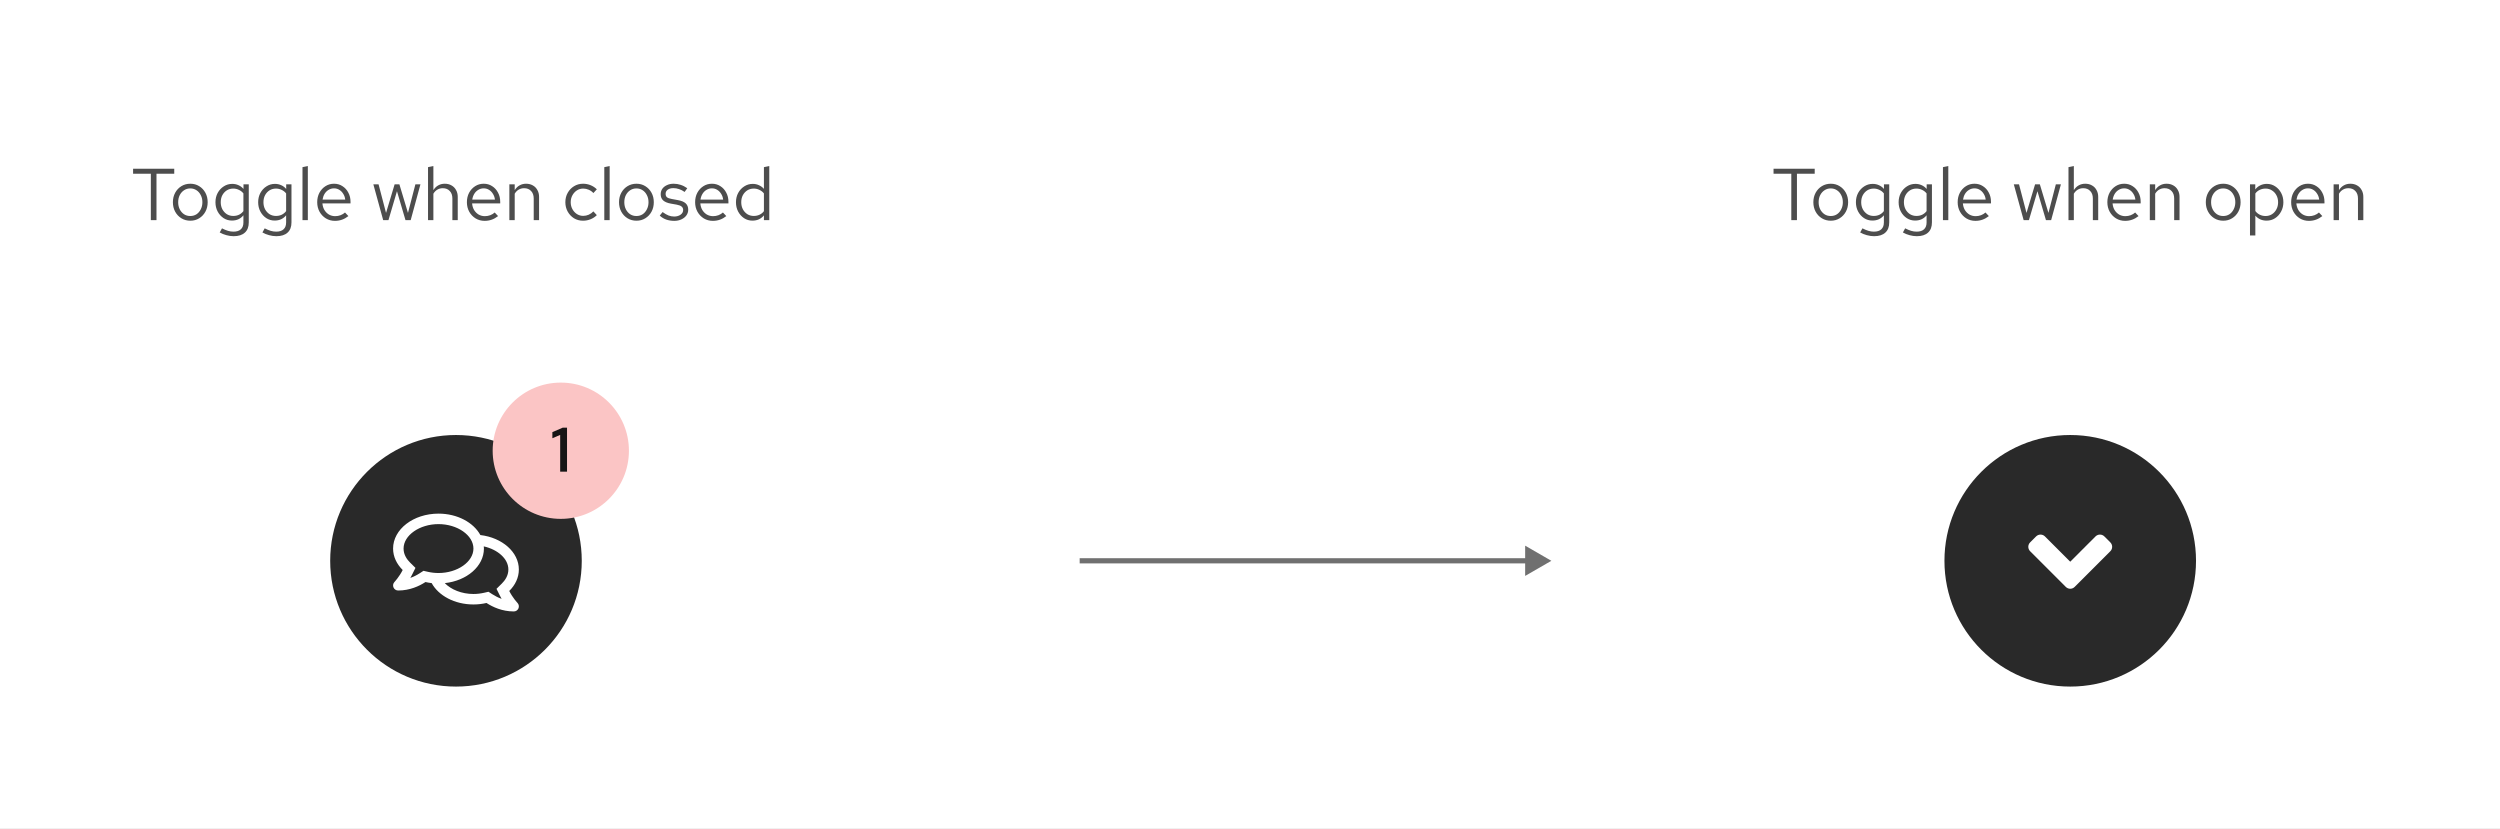
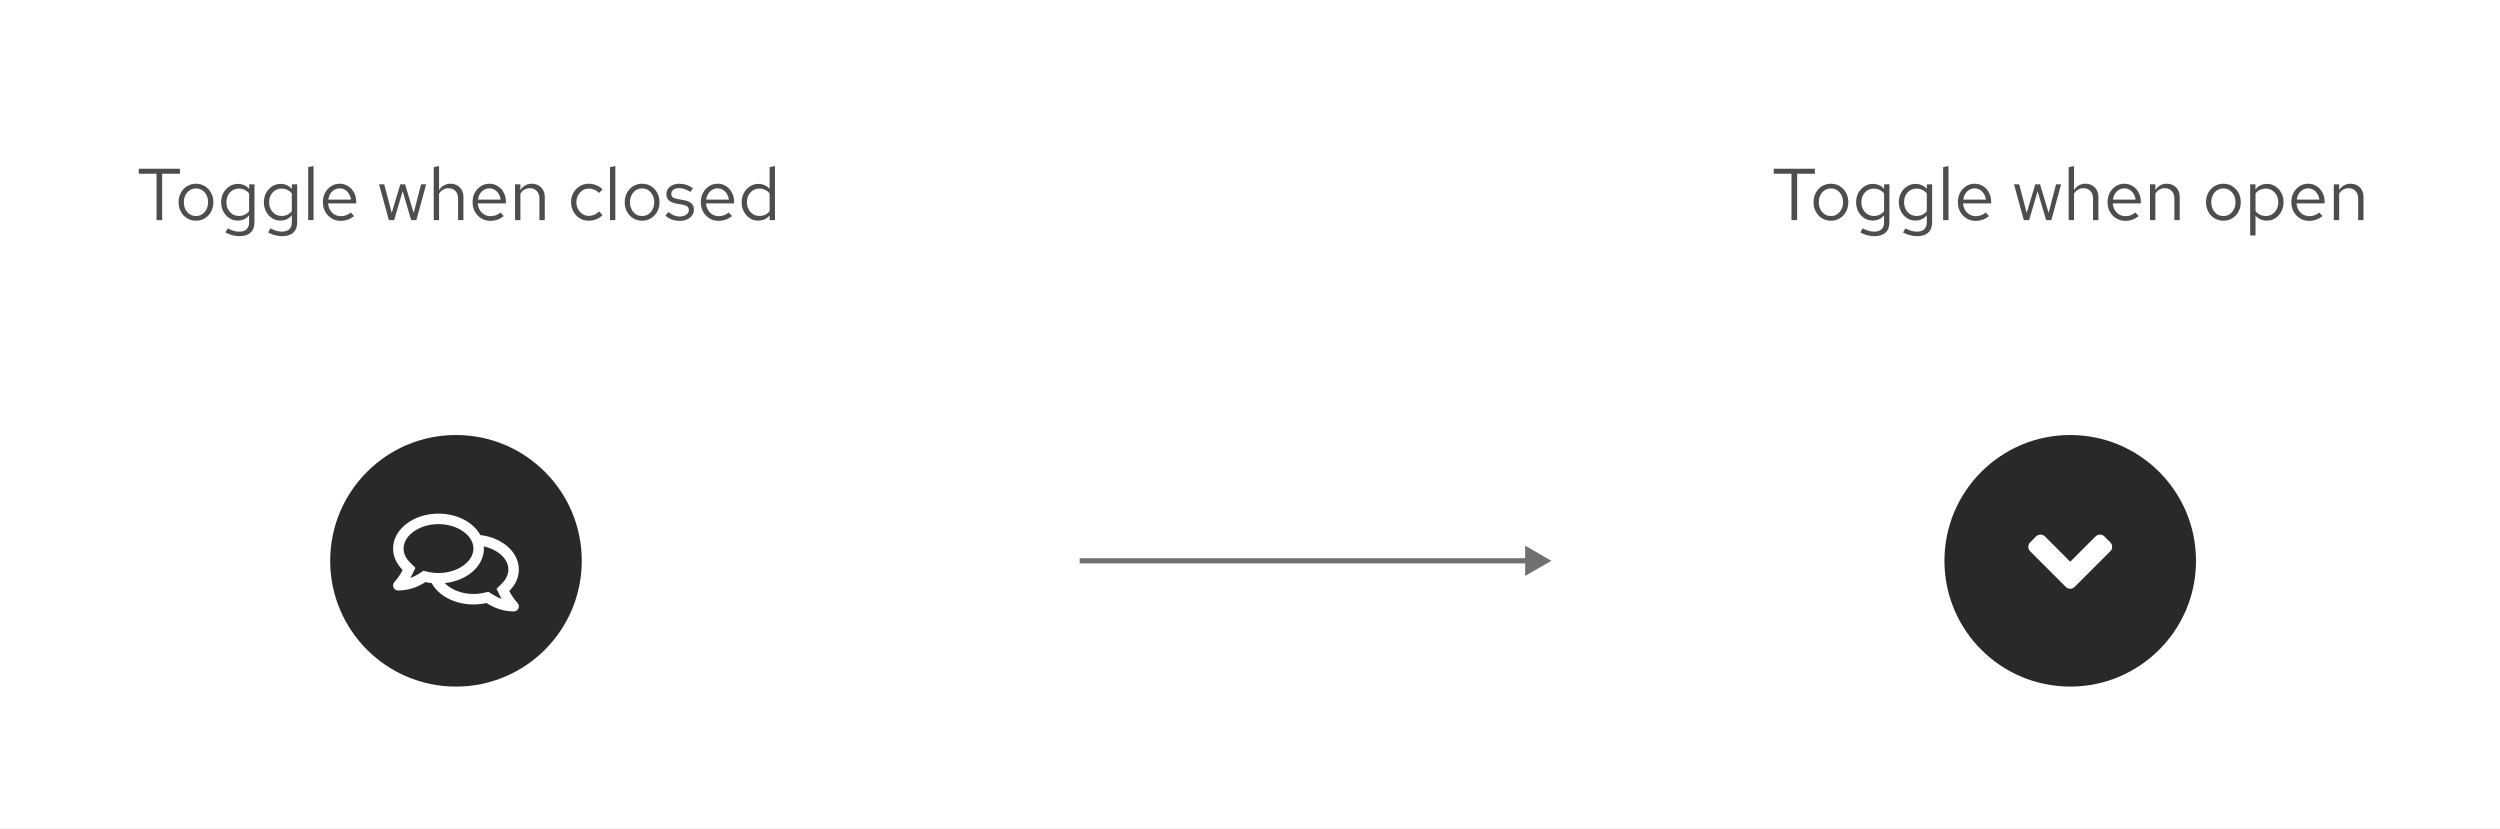
<svg xmlns="http://www.w3.org/2000/svg" width="477" height="158" viewBox="0 0 477 158" fill="none">
  <rect width="477" height="158" fill="white" />
  <path d="M63 107C63 93.745 73.745 83 87 83C100.255 83 111 93.745 111 107C111 120.255 100.255 131 87 131C73.745 131 63 120.255 63 107Z" fill="#292929" />
  <path fill-rule="evenodd" clip-rule="evenodd" d="M98.039 116.664C98.422 116.664 98.768 116.435 98.922 116.081C99.072 115.727 99.002 115.319 98.739 115.04C98.722 115.027 97.802 114.036 97.164 112.757C98.31 111.628 98.997 110.211 98.997 108.665C98.997 105.332 95.81 102.579 91.657 102.087C90.344 99.687 87.261 98 83.666 98C78.879 98 75 100.983 75 104.666C75 106.207 75.688 107.624 76.833 108.757C76.196 110.036 75.279 111.028 75.263 111.044C75 111.323 74.925 111.732 75.079 112.086C75.229 112.44 75.579 112.669 75.963 112.669C78.192 112.669 79.991 111.828 81.179 111.053C81.562 111.14 81.958 111.207 82.362 111.257C83.67 113.648 86.74 115.331 90.332 115.331C91.198 115.331 92.032 115.231 92.823 115.048C94.01 115.819 95.806 116.664 98.039 116.664ZM78.291 110.265C78.404 110.069 78.516 109.861 78.625 109.649L79.27 108.353L78.237 107.332C77.675 106.774 77 105.862 77 104.666C77 102.137 80.054 100 83.666 100C87.278 100 90.332 102.137 90.332 104.666C90.332 107.195 87.278 109.332 83.666 109.332C82.978 109.332 82.291 109.253 81.624 109.099L80.799 108.911L80.087 109.374C79.5 109.753 78.9 110.053 78.291 110.265ZM95.71 114.261C95.102 114.048 94.502 113.748 93.915 113.369L93.202 112.907L92.373 113.098C91.707 113.252 91.019 113.332 90.332 113.332C88.082 113.332 86.074 112.494 84.862 111.261C89.082 110.811 92.332 108.036 92.332 104.666C92.332 104.524 92.315 104.387 92.302 104.249C94.985 104.853 96.998 106.616 96.998 108.665C96.998 109.861 96.323 110.773 95.76 111.332L94.731 112.348L95.377 113.644C95.485 113.856 95.598 114.065 95.71 114.261Z" fill="white" />
-   <rect x="94" y="73" width="26" height="26" rx="13" fill="#FBC5C5" />
-   <path d="M106.881 90V82.98L105.393 83.616V82.452L107.361 81.6H108.189V90H106.881Z" fill="#151515" />
  <path d="M371 107C371 93.745 381.745 83 395 83C408.255 83 419 93.745 419 107C419 120.255 408.255 131 395 131C381.745 131 371 120.255 371 107Z" fill="#292929" />
  <path fill-rule="evenodd" clip-rule="evenodd" d="M395.845 111.981L402.647 105.178C403.118 104.713 403.118 103.953 402.647 103.483L401.517 102.353C401.052 101.882 400.292 101.882 399.821 102.353L395 107.174L390.179 102.353C389.713 101.882 388.953 101.882 388.483 102.353L387.353 103.483C386.882 103.948 386.882 104.708 387.353 105.178L394.155 111.981C394.625 112.451 395.385 112.451 395.845 111.981Z" fill="white" />
  <path d="M296 107L291 104.113L291 109.887L296 107ZM206 107.5L291.5 107.5L291.5 106.5L206 106.5L206 107.5Z" fill="#707070" />
-   <path d="M28.78 42V33.152H25.392V32.2H33.246V33.152H29.858V42H28.78ZM36.32 42.112C35.685 42.112 35.116 41.958 34.612 41.65C34.108 41.342 33.711 40.922 33.422 40.39C33.133 39.858 32.988 39.256 32.988 38.584C32.988 37.912 33.133 37.31 33.422 36.778C33.711 36.246 34.108 35.826 34.612 35.518C35.116 35.21 35.685 35.056 36.32 35.056C36.945 35.056 37.505 35.21 38 35.518C38.504 35.826 38.901 36.246 39.19 36.778C39.479 37.31 39.624 37.912 39.624 38.584C39.624 39.256 39.479 39.858 39.19 40.39C38.901 40.922 38.504 41.342 38 41.65C37.505 41.958 36.945 42.112 36.32 42.112ZM36.306 41.216C36.754 41.216 37.151 41.104 37.496 40.88C37.841 40.647 38.112 40.329 38.308 39.928C38.513 39.527 38.616 39.079 38.616 38.584C38.616 38.08 38.513 37.632 38.308 37.24C38.112 36.839 37.841 36.526 37.496 36.302C37.151 36.069 36.754 35.952 36.306 35.952C35.858 35.952 35.461 36.069 35.116 36.302C34.771 36.526 34.495 36.839 34.29 37.24C34.094 37.632 33.996 38.08 33.996 38.584C33.996 39.079 34.094 39.527 34.29 39.928C34.495 40.329 34.771 40.647 35.116 40.88C35.461 41.104 35.858 41.216 36.306 41.216ZM44.581 45.066C44.124 45.066 43.662 45.001 43.195 44.87C42.738 44.749 42.313 44.576 41.921 44.352L42.355 43.568C42.775 43.783 43.158 43.941 43.503 44.044C43.849 44.147 44.194 44.198 44.539 44.198C45.164 44.198 45.636 44.049 45.953 43.75C46.28 43.451 46.443 43.017 46.443 42.448V41.076C46.182 41.403 45.864 41.655 45.491 41.832C45.118 42 44.707 42.084 44.259 42.084C43.671 42.084 43.139 41.93 42.663 41.622C42.187 41.305 41.809 40.885 41.529 40.362C41.249 39.83 41.109 39.237 41.109 38.584C41.109 37.931 41.249 37.343 41.529 36.82C41.819 36.288 42.206 35.868 42.691 35.56C43.176 35.243 43.718 35.084 44.315 35.084C44.745 35.084 45.141 35.168 45.505 35.336C45.869 35.495 46.187 35.733 46.457 36.05V35.168H47.465V42.434C47.465 43.283 47.218 43.932 46.723 44.38C46.228 44.837 45.514 45.066 44.581 45.066ZM44.511 41.202C44.913 41.202 45.281 41.123 45.617 40.964C45.953 40.796 46.228 40.567 46.443 40.278V36.904C46.219 36.615 45.934 36.391 45.589 36.232C45.253 36.064 44.894 35.98 44.511 35.98C44.054 35.98 43.643 36.092 43.279 36.316C42.925 36.54 42.64 36.848 42.425 37.24C42.22 37.632 42.117 38.08 42.117 38.584C42.117 39.079 42.22 39.527 42.425 39.928C42.64 40.32 42.925 40.633 43.279 40.866C43.643 41.09 44.054 41.202 44.511 41.202ZM52.73 45.066C52.272 45.066 51.81 45.001 51.344 44.87C50.886 44.749 50.462 44.576 50.07 44.352L50.504 43.568C50.924 43.783 51.306 43.941 51.652 44.044C51.997 44.147 52.342 44.198 52.688 44.198C53.313 44.198 53.784 44.049 54.102 43.75C54.428 43.451 54.592 43.017 54.592 42.448V41.076C54.33 41.403 54.013 41.655 53.64 41.832C53.266 42 52.856 42.084 52.408 42.084C51.82 42.084 51.288 41.93 50.812 41.622C50.336 41.305 49.958 40.885 49.678 40.362C49.398 39.83 49.258 39.237 49.258 38.584C49.258 37.931 49.398 37.343 49.678 36.82C49.967 36.288 50.354 35.868 50.84 35.56C51.325 35.243 51.866 35.084 52.464 35.084C52.893 35.084 53.29 35.168 53.654 35.336C54.018 35.495 54.335 35.733 54.606 36.05V35.168H55.614V42.434C55.614 43.283 55.366 43.932 54.872 44.38C54.377 44.837 53.663 45.066 52.73 45.066ZM52.66 41.202C53.061 41.202 53.43 41.123 53.766 40.964C54.102 40.796 54.377 40.567 54.592 40.278V36.904C54.368 36.615 54.083 36.391 53.738 36.232C53.402 36.064 53.042 35.98 52.66 35.98C52.202 35.98 51.792 36.092 51.428 36.316C51.073 36.54 50.788 36.848 50.574 37.24C50.368 37.632 50.266 38.08 50.266 38.584C50.266 39.079 50.368 39.527 50.574 39.928C50.788 40.32 51.073 40.633 51.428 40.866C51.792 41.09 52.202 41.202 52.66 41.202ZM57.714 42V31.892L58.736 31.682V42H57.714ZM63.911 42.14C63.277 42.14 62.703 41.986 62.189 41.678C61.676 41.361 61.27 40.936 60.971 40.404C60.673 39.863 60.523 39.256 60.523 38.584C60.523 37.912 60.663 37.31 60.943 36.778C61.233 36.246 61.62 35.826 62.105 35.518C62.591 35.21 63.132 35.056 63.729 35.056C64.336 35.056 64.873 35.21 65.339 35.518C65.815 35.817 66.189 36.227 66.459 36.75C66.739 37.263 66.879 37.847 66.879 38.5V38.808H61.517C61.555 39.275 61.681 39.695 61.895 40.068C62.119 40.432 62.409 40.721 62.763 40.936C63.127 41.141 63.524 41.244 63.953 41.244C64.308 41.244 64.649 41.183 64.975 41.062C65.311 40.931 65.596 40.759 65.829 40.544L66.473 41.23C66.081 41.538 65.675 41.767 65.255 41.916C64.835 42.065 64.387 42.14 63.911 42.14ZM61.545 38.08H65.871C65.825 37.669 65.699 37.305 65.493 36.988C65.297 36.661 65.045 36.405 64.737 36.218C64.439 36.031 64.103 35.938 63.729 35.938C63.356 35.938 63.015 36.031 62.707 36.218C62.399 36.395 62.143 36.647 61.937 36.974C61.741 37.291 61.611 37.66 61.545 38.08ZM73.11 42L71.234 35.168H72.228L73.656 40.628L75.294 35.168H76.204L77.842 40.628L79.256 35.168H80.222L78.36 42H77.366L75.742 36.484L74.118 42H73.11ZM81.667 42V31.892L82.689 31.682V36.274C82.951 35.863 83.263 35.56 83.627 35.364C83.991 35.159 84.402 35.056 84.859 35.056C85.354 35.056 85.783 35.163 86.147 35.378C86.52 35.583 86.81 35.877 87.015 36.26C87.23 36.633 87.337 37.072 87.337 37.576V42H86.315V37.87C86.315 37.263 86.147 36.787 85.811 36.442C85.484 36.087 85.041 35.91 84.481 35.91C84.108 35.91 83.767 35.999 83.459 36.176C83.151 36.353 82.894 36.615 82.689 36.96V42H81.667ZM92.472 42.14C91.837 42.14 91.263 41.986 90.75 41.678C90.237 41.361 89.831 40.936 89.532 40.404C89.233 39.863 89.084 39.256 89.084 38.584C89.084 37.912 89.224 37.31 89.504 36.778C89.793 36.246 90.18 35.826 90.666 35.518C91.151 35.21 91.692 35.056 92.29 35.056C92.897 35.056 93.433 35.21 93.9 35.518C94.376 35.817 94.749 36.227 95.02 36.75C95.3 37.263 95.44 37.847 95.44 38.5V38.808H90.078C90.115 39.275 90.241 39.695 90.456 40.068C90.68 40.432 90.969 40.721 91.324 40.936C91.688 41.141 92.085 41.244 92.514 41.244C92.868 41.244 93.209 41.183 93.536 41.062C93.872 40.931 94.156 40.759 94.39 40.544L95.034 41.23C94.642 41.538 94.236 41.767 93.816 41.916C93.396 42.065 92.948 42.14 92.472 42.14ZM90.106 38.08H94.432C94.385 37.669 94.259 37.305 94.054 36.988C93.858 36.661 93.606 36.405 93.298 36.218C92.999 36.031 92.663 35.938 92.29 35.938C91.916 35.938 91.576 36.031 91.268 36.218C90.96 36.395 90.703 36.647 90.498 36.974C90.302 37.291 90.171 37.66 90.106 38.08ZM97.185 42V35.168H98.207V36.274C98.468 35.863 98.781 35.56 99.145 35.364C99.509 35.159 99.919 35.056 100.377 35.056C100.871 35.056 101.301 35.163 101.665 35.378C102.038 35.583 102.327 35.877 102.533 36.26C102.747 36.633 102.855 37.072 102.855 37.576V42H101.833V37.87C101.833 37.263 101.665 36.787 101.329 36.442C101.002 36.087 100.559 35.91 99.999 35.91C99.625 35.91 99.285 35.999 98.977 36.176C98.669 36.353 98.412 36.615 98.207 36.96V42H97.185ZM111.243 42.112C110.608 42.112 110.034 41.958 109.521 41.65C109.017 41.333 108.616 40.908 108.317 40.376C108.018 39.835 107.869 39.237 107.869 38.584C107.869 37.921 108.018 37.324 108.317 36.792C108.616 36.26 109.017 35.84 109.521 35.532C110.034 35.215 110.608 35.056 111.243 35.056C111.747 35.056 112.228 35.149 112.685 35.336C113.142 35.523 113.539 35.784 113.875 36.12L113.217 36.834C112.974 36.563 112.68 36.353 112.335 36.204C111.99 36.055 111.64 35.98 111.285 35.98C110.837 35.98 110.431 36.097 110.067 36.33C109.712 36.563 109.428 36.876 109.213 37.268C108.998 37.66 108.891 38.099 108.891 38.584C108.891 39.069 108.998 39.508 109.213 39.9C109.428 40.292 109.712 40.605 110.067 40.838C110.431 41.071 110.837 41.188 111.285 41.188C111.64 41.188 111.99 41.113 112.335 40.964C112.68 40.805 112.974 40.595 113.217 40.334L113.875 41.048C113.539 41.384 113.142 41.645 112.685 41.832C112.228 42.019 111.747 42.112 111.243 42.112ZM115.3 42V31.892L116.322 31.682V42H115.3ZM121.441 42.112C120.807 42.112 120.237 41.958 119.733 41.65C119.229 41.342 118.833 40.922 118.543 40.39C118.254 39.858 118.109 39.256 118.109 38.584C118.109 37.912 118.254 37.31 118.543 36.778C118.833 36.246 119.229 35.826 119.733 35.518C120.237 35.21 120.807 35.056 121.441 35.056C122.067 35.056 122.627 35.21 123.121 35.518C123.625 35.826 124.022 36.246 124.311 36.778C124.601 37.31 124.745 37.912 124.745 38.584C124.745 39.256 124.601 39.858 124.311 40.39C124.022 40.922 123.625 41.342 123.121 41.65C122.627 41.958 122.067 42.112 121.441 42.112ZM121.427 41.216C121.875 41.216 122.272 41.104 122.617 40.88C122.963 40.647 123.233 40.329 123.429 39.928C123.635 39.527 123.737 39.079 123.737 38.584C123.737 38.08 123.635 37.632 123.429 37.24C123.233 36.839 122.963 36.526 122.617 36.302C122.272 36.069 121.875 35.952 121.427 35.952C120.979 35.952 120.583 36.069 120.237 36.302C119.892 36.526 119.617 36.839 119.411 37.24C119.215 37.632 119.117 38.08 119.117 38.584C119.117 39.079 119.215 39.527 119.411 39.928C119.617 40.329 119.892 40.647 120.237 40.88C120.583 41.104 120.979 41.216 121.427 41.216ZM128.652 42.14C128.092 42.14 127.574 42.056 127.098 41.888C126.622 41.711 126.216 41.459 125.88 41.132L126.426 40.46C126.837 40.759 127.215 40.978 127.56 41.118C127.906 41.249 128.26 41.314 128.624 41.314C129.119 41.314 129.53 41.197 129.856 40.964C130.183 40.731 130.346 40.432 130.346 40.068C130.346 39.788 130.248 39.569 130.052 39.41C129.866 39.251 129.553 39.13 129.114 39.046L127.994 38.85C127.332 38.729 126.842 38.523 126.524 38.234C126.216 37.945 126.062 37.553 126.062 37.058C126.062 36.666 126.165 36.321 126.37 36.022C126.585 35.723 126.879 35.49 127.252 35.322C127.626 35.145 128.05 35.056 128.526 35.056C128.993 35.056 129.436 35.126 129.856 35.266C130.276 35.397 130.701 35.611 131.13 35.91L130.626 36.624C130.272 36.372 129.917 36.19 129.562 36.078C129.208 35.957 128.848 35.896 128.484 35.896C128.036 35.896 127.677 35.994 127.406 36.19C127.136 36.386 127 36.652 127 36.988C127 37.268 127.084 37.483 127.252 37.632C127.43 37.781 127.738 37.893 128.176 37.968L129.324 38.178C130.015 38.299 130.519 38.509 130.836 38.808C131.154 39.107 131.312 39.508 131.312 40.012C131.312 40.413 131.196 40.777 130.962 41.104C130.729 41.421 130.412 41.673 130.01 41.86C129.609 42.047 129.156 42.14 128.652 42.14ZM136.017 42.14C135.382 42.14 134.808 41.986 134.295 41.678C133.781 41.361 133.375 40.936 133.077 40.404C132.778 39.863 132.629 39.256 132.629 38.584C132.629 37.912 132.769 37.31 133.049 36.778C133.338 36.246 133.725 35.826 134.211 35.518C134.696 35.21 135.237 35.056 135.835 35.056C136.441 35.056 136.978 35.21 137.445 35.518C137.921 35.817 138.294 36.227 138.565 36.75C138.845 37.263 138.985 37.847 138.985 38.5V38.808H133.623C133.66 39.275 133.786 39.695 134.001 40.068C134.225 40.432 134.514 40.721 134.869 40.936C135.233 41.141 135.629 41.244 136.059 41.244C136.413 41.244 136.754 41.183 137.081 41.062C137.417 40.931 137.701 40.759 137.935 40.544L138.579 41.23C138.187 41.538 137.781 41.767 137.361 41.916C136.941 42.065 136.493 42.14 136.017 42.14ZM133.651 38.08H137.977C137.93 37.669 137.804 37.305 137.599 36.988C137.403 36.661 137.151 36.405 136.843 36.218C136.544 36.031 136.208 35.938 135.835 35.938C135.461 35.938 135.121 36.031 134.813 36.218C134.505 36.395 134.248 36.647 134.043 36.974C133.847 37.291 133.716 37.66 133.651 38.08ZM143.572 42.098C142.984 42.098 142.452 41.944 141.976 41.636C141.5 41.319 141.122 40.899 140.842 40.376C140.562 39.844 140.422 39.251 140.422 38.598C140.422 37.935 140.562 37.343 140.842 36.82C141.131 36.288 141.518 35.868 142.004 35.56C142.489 35.243 143.03 35.084 143.628 35.084C144.048 35.084 144.44 35.168 144.804 35.336C145.168 35.495 145.485 35.728 145.756 36.036V31.892L146.778 31.682V42H145.756V41.09C145.494 41.417 145.177 41.669 144.804 41.846C144.43 42.014 144.02 42.098 143.572 42.098ZM143.824 41.202C144.225 41.202 144.594 41.123 144.93 40.964C145.266 40.805 145.541 40.581 145.756 40.292V36.904C145.532 36.615 145.247 36.391 144.902 36.232C144.566 36.064 144.206 35.98 143.824 35.98C143.366 35.98 142.956 36.092 142.592 36.316C142.237 36.54 141.952 36.848 141.738 37.24C141.532 37.632 141.43 38.08 141.43 38.584C141.43 39.079 141.532 39.527 141.738 39.928C141.952 40.32 142.237 40.633 142.592 40.866C142.956 41.09 143.366 41.202 143.824 41.202Z" fill="#4D4D4D" />
-   <path d="M341.78 42V33.152H338.392V32.2H346.246V33.152H342.858V42H341.78ZM349.32 42.112C348.685 42.112 348.116 41.958 347.612 41.65C347.108 41.342 346.711 40.922 346.422 40.39C346.133 39.858 345.988 39.256 345.988 38.584C345.988 37.912 346.133 37.31 346.422 36.778C346.711 36.246 347.108 35.826 347.612 35.518C348.116 35.21 348.685 35.056 349.32 35.056C349.945 35.056 350.505 35.21 351 35.518C351.504 35.826 351.901 36.246 352.19 36.778C352.479 37.31 352.624 37.912 352.624 38.584C352.624 39.256 352.479 39.858 352.19 40.39C351.901 40.922 351.504 41.342 351 41.65C350.505 41.958 349.945 42.112 349.32 42.112ZM349.306 41.216C349.754 41.216 350.151 41.104 350.496 40.88C350.841 40.647 351.112 40.329 351.308 39.928C351.513 39.527 351.616 39.079 351.616 38.584C351.616 38.08 351.513 37.632 351.308 37.24C351.112 36.839 350.841 36.526 350.496 36.302C350.151 36.069 349.754 35.952 349.306 35.952C348.858 35.952 348.461 36.069 348.116 36.302C347.771 36.526 347.495 36.839 347.29 37.24C347.094 37.632 346.996 38.08 346.996 38.584C346.996 39.079 347.094 39.527 347.29 39.928C347.495 40.329 347.771 40.647 348.116 40.88C348.461 41.104 348.858 41.216 349.306 41.216ZM357.581 45.066C357.124 45.066 356.662 45.001 356.195 44.87C355.738 44.749 355.313 44.576 354.921 44.352L355.355 43.568C355.775 43.783 356.158 43.941 356.503 44.044C356.849 44.147 357.194 44.198 357.539 44.198C358.165 44.198 358.636 44.049 358.953 43.75C359.28 43.451 359.443 43.017 359.443 42.448V41.076C359.182 41.403 358.865 41.655 358.491 41.832C358.118 42 357.707 42.084 357.259 42.084C356.671 42.084 356.139 41.93 355.663 41.622C355.187 41.305 354.809 40.885 354.529 40.362C354.249 39.83 354.109 39.237 354.109 38.584C354.109 37.931 354.249 37.343 354.529 36.82C354.819 36.288 355.206 35.868 355.691 35.56C356.177 35.243 356.718 35.084 357.315 35.084C357.745 35.084 358.141 35.168 358.505 35.336C358.869 35.495 359.187 35.733 359.457 36.05V35.168H360.465V42.434C360.465 43.283 360.218 43.932 359.723 44.38C359.229 44.837 358.515 45.066 357.581 45.066ZM357.511 41.202C357.913 41.202 358.281 41.123 358.617 40.964C358.953 40.796 359.229 40.567 359.443 40.278V36.904C359.219 36.615 358.935 36.391 358.589 36.232C358.253 36.064 357.894 35.98 357.511 35.98C357.054 35.98 356.643 36.092 356.279 36.316C355.925 36.54 355.64 36.848 355.425 37.24C355.22 37.632 355.117 38.08 355.117 38.584C355.117 39.079 355.22 39.527 355.425 39.928C355.64 40.32 355.925 40.633 356.279 40.866C356.643 41.09 357.054 41.202 357.511 41.202ZM365.73 45.066C365.272 45.066 364.81 45.001 364.344 44.87C363.886 44.749 363.462 44.576 363.07 44.352L363.504 43.568C363.924 43.783 364.306 43.941 364.652 44.044C364.997 44.147 365.342 44.198 365.688 44.198C366.313 44.198 366.784 44.049 367.102 43.75C367.428 43.451 367.592 43.017 367.592 42.448V41.076C367.33 41.403 367.013 41.655 366.64 41.832C366.266 42 365.856 42.084 365.408 42.084C364.82 42.084 364.288 41.93 363.812 41.622C363.336 41.305 362.958 40.885 362.678 40.362C362.398 39.83 362.258 39.237 362.258 38.584C362.258 37.931 362.398 37.343 362.678 36.82C362.967 36.288 363.354 35.868 363.84 35.56C364.325 35.243 364.866 35.084 365.464 35.084C365.893 35.084 366.29 35.168 366.654 35.336C367.018 35.495 367.335 35.733 367.606 36.05V35.168H368.614V42.434C368.614 43.283 368.366 43.932 367.872 44.38C367.377 44.837 366.663 45.066 365.73 45.066ZM365.66 41.202C366.061 41.202 366.43 41.123 366.766 40.964C367.102 40.796 367.377 40.567 367.592 40.278V36.904C367.368 36.615 367.083 36.391 366.738 36.232C366.402 36.064 366.042 35.98 365.66 35.98C365.202 35.98 364.792 36.092 364.428 36.316C364.073 36.54 363.788 36.848 363.574 37.24C363.368 37.632 363.266 38.08 363.266 38.584C363.266 39.079 363.368 39.527 363.574 39.928C363.788 40.32 364.073 40.633 364.428 40.866C364.792 41.09 365.202 41.202 365.66 41.202ZM370.714 42V31.892L371.736 31.682V42H370.714ZM376.911 42.14C376.277 42.14 375.703 41.986 375.189 41.678C374.676 41.361 374.27 40.936 373.971 40.404C373.673 39.863 373.523 39.256 373.523 38.584C373.523 37.912 373.663 37.31 373.943 36.778C374.233 36.246 374.62 35.826 375.105 35.518C375.591 35.21 376.132 35.056 376.729 35.056C377.336 35.056 377.873 35.21 378.339 35.518C378.815 35.817 379.189 36.227 379.459 36.75C379.739 37.263 379.879 37.847 379.879 38.5V38.808H374.517C374.555 39.275 374.681 39.695 374.895 40.068C375.119 40.432 375.409 40.721 375.763 40.936C376.127 41.141 376.524 41.244 376.953 41.244C377.308 41.244 377.649 41.183 377.975 41.062C378.311 40.931 378.596 40.759 378.829 40.544L379.473 41.23C379.081 41.538 378.675 41.767 378.255 41.916C377.835 42.065 377.387 42.14 376.911 42.14ZM374.545 38.08H378.871C378.825 37.669 378.699 37.305 378.493 36.988C378.297 36.661 378.045 36.405 377.737 36.218C377.439 36.031 377.103 35.938 376.729 35.938C376.356 35.938 376.015 36.031 375.707 36.218C375.399 36.395 375.143 36.647 374.937 36.974C374.741 37.291 374.611 37.66 374.545 38.08ZM386.11 42L384.234 35.168H385.228L386.656 40.628L388.294 35.168H389.204L390.842 40.628L392.256 35.168H393.222L391.36 42H390.366L388.742 36.484L387.118 42H386.11ZM394.667 42V31.892L395.689 31.682V36.274C395.951 35.863 396.263 35.56 396.627 35.364C396.991 35.159 397.402 35.056 397.859 35.056C398.354 35.056 398.783 35.163 399.147 35.378C399.521 35.583 399.81 35.877 400.015 36.26C400.23 36.633 400.337 37.072 400.337 37.576V42H399.315V37.87C399.315 37.263 399.147 36.787 398.811 36.442C398.485 36.087 398.041 35.91 397.481 35.91C397.108 35.91 396.767 35.999 396.459 36.176C396.151 36.353 395.895 36.615 395.689 36.96V42H394.667ZM405.472 42.14C404.837 42.14 404.263 41.986 403.75 41.678C403.236 41.361 402.83 40.936 402.532 40.404C402.233 39.863 402.084 39.256 402.084 38.584C402.084 37.912 402.224 37.31 402.504 36.778C402.793 36.246 403.18 35.826 403.666 35.518C404.151 35.21 404.692 35.056 405.29 35.056C405.896 35.056 406.433 35.21 406.9 35.518C407.376 35.817 407.749 36.227 408.02 36.75C408.3 37.263 408.44 37.847 408.44 38.5V38.808H403.078C403.115 39.275 403.241 39.695 403.456 40.068C403.68 40.432 403.969 40.721 404.324 40.936C404.688 41.141 405.084 41.244 405.514 41.244C405.868 41.244 406.209 41.183 406.536 41.062C406.872 40.931 407.156 40.759 407.39 40.544L408.034 41.23C407.642 41.538 407.236 41.767 406.816 41.916C406.396 42.065 405.948 42.14 405.472 42.14ZM403.106 38.08H407.432C407.385 37.669 407.259 37.305 407.054 36.988C406.858 36.661 406.606 36.405 406.298 36.218C405.999 36.031 405.663 35.938 405.29 35.938C404.916 35.938 404.576 36.031 404.268 36.218C403.96 36.395 403.703 36.647 403.498 36.974C403.302 37.291 403.171 37.66 403.106 38.08ZM410.185 42V35.168H411.207V36.274C411.468 35.863 411.781 35.56 412.145 35.364C412.509 35.159 412.919 35.056 413.377 35.056C413.871 35.056 414.301 35.163 414.665 35.378C415.038 35.583 415.327 35.877 415.533 36.26C415.747 36.633 415.855 37.072 415.855 37.576V42H414.833V37.87C414.833 37.263 414.665 36.787 414.329 36.442C414.002 36.087 413.559 35.91 412.999 35.91C412.625 35.91 412.285 35.999 411.977 36.176C411.669 36.353 411.412 36.615 411.207 36.96V42H410.185ZM424.201 42.112C423.566 42.112 422.997 41.958 422.493 41.65C421.989 41.342 421.592 40.922 421.303 40.39C421.014 39.858 420.869 39.256 420.869 38.584C420.869 37.912 421.014 37.31 421.303 36.778C421.592 36.246 421.989 35.826 422.493 35.518C422.997 35.21 423.566 35.056 424.201 35.056C424.826 35.056 425.386 35.21 425.881 35.518C426.385 35.826 426.782 36.246 427.071 36.778C427.36 37.31 427.505 37.912 427.505 38.584C427.505 39.256 427.36 39.858 427.071 40.39C426.782 40.922 426.385 41.342 425.881 41.65C425.386 41.958 424.826 42.112 424.201 42.112ZM424.187 41.216C424.635 41.216 425.032 41.104 425.377 40.88C425.722 40.647 425.993 40.329 426.189 39.928C426.394 39.527 426.497 39.079 426.497 38.584C426.497 38.08 426.394 37.632 426.189 37.24C425.993 36.839 425.722 36.526 425.377 36.302C425.032 36.069 424.635 35.952 424.187 35.952C423.739 35.952 423.342 36.069 422.997 36.302C422.652 36.526 422.376 36.839 422.171 37.24C421.975 37.632 421.877 38.08 421.877 38.584C421.877 39.079 421.975 39.527 422.171 39.928C422.376 40.329 422.652 40.647 422.997 40.88C423.342 41.104 423.739 41.216 424.187 41.216ZM429.298 44.926V35.168H430.306V36.148C430.567 35.803 430.885 35.541 431.258 35.364C431.641 35.177 432.061 35.084 432.518 35.084C433.115 35.084 433.647 35.243 434.114 35.56C434.59 35.868 434.968 36.288 435.248 36.82C435.528 37.343 435.668 37.931 435.668 38.584C435.668 39.237 435.523 39.83 435.234 40.362C434.954 40.894 434.571 41.319 434.086 41.636C433.61 41.944 433.069 42.098 432.462 42.098C432.033 42.098 431.636 42.019 431.272 41.86C430.908 41.692 430.591 41.454 430.32 41.146V44.926H429.298ZM432.266 41.216C432.723 41.216 433.129 41.104 433.484 40.88C433.848 40.647 434.133 40.334 434.338 39.942C434.553 39.541 434.66 39.093 434.66 38.598C434.66 38.094 434.553 37.646 434.338 37.254C434.133 36.862 433.848 36.554 433.484 36.33C433.129 36.097 432.723 35.98 432.266 35.98C431.865 35.98 431.491 36.064 431.146 36.232C430.81 36.391 430.535 36.619 430.32 36.918V40.264C430.544 40.563 430.824 40.796 431.16 40.964C431.505 41.132 431.874 41.216 432.266 41.216ZM440.54 42.14C439.905 42.14 439.331 41.986 438.818 41.678C438.305 41.361 437.899 40.936 437.6 40.404C437.301 39.863 437.152 39.256 437.152 38.584C437.152 37.912 437.292 37.31 437.572 36.778C437.861 36.246 438.249 35.826 438.734 35.518C439.219 35.21 439.761 35.056 440.358 35.056C440.965 35.056 441.501 35.21 441.968 35.518C442.444 35.817 442.817 36.227 443.088 36.75C443.368 37.263 443.508 37.847 443.508 38.5V38.808H438.146C438.183 39.275 438.309 39.695 438.524 40.068C438.748 40.432 439.037 40.721 439.392 40.936C439.756 41.141 440.153 41.244 440.582 41.244C440.937 41.244 441.277 41.183 441.604 41.062C441.94 40.931 442.225 40.759 442.458 40.544L443.102 41.23C442.71 41.538 442.304 41.767 441.884 41.916C441.464 42.065 441.016 42.14 440.54 42.14ZM438.174 38.08H442.5C442.453 37.669 442.327 37.305 442.122 36.988C441.926 36.661 441.674 36.405 441.366 36.218C441.067 36.031 440.731 35.938 440.358 35.938C439.985 35.938 439.644 36.031 439.336 36.218C439.028 36.395 438.771 36.647 438.566 36.974C438.37 37.291 438.239 37.66 438.174 38.08ZM445.253 42V35.168H446.275V36.274C446.536 35.863 446.849 35.56 447.213 35.364C447.577 35.159 447.988 35.056 448.445 35.056C448.94 35.056 449.369 35.163 449.733 35.378C450.106 35.583 450.396 35.877 450.601 36.26C450.816 36.633 450.923 37.072 450.923 37.576V42H449.901V37.87C449.901 37.263 449.733 36.787 449.397 36.442C449.07 36.087 448.627 35.91 448.067 35.91C447.694 35.91 447.353 35.999 447.045 36.176C446.737 36.353 446.48 36.615 446.275 36.96V42H445.253Z" fill="#4D4D4D" />
+   <path d="M29.866 42V33.152H26.478V32.2H34.332V33.152H30.944V42H29.866ZM37.406 42.112C36.771 42.112 36.202 41.958 35.698 41.65C35.194 41.342 34.797 40.922 34.508 40.39C34.219 39.858 34.074 39.256 34.074 38.584C34.074 37.912 34.219 37.31 34.508 36.778C34.797 36.246 35.194 35.826 35.698 35.518C36.202 35.21 36.771 35.056 37.406 35.056C38.031 35.056 38.591 35.21 39.086 35.518C39.59 35.826 39.987 36.246 40.276 36.778C40.565 37.31 40.71 37.912 40.71 38.584C40.71 39.256 40.565 39.858 40.276 40.39C39.987 40.922 39.59 41.342 39.086 41.65C38.591 41.958 38.031 42.112 37.406 42.112ZM37.392 41.216C37.84 41.216 38.237 41.104 38.582 40.88C38.927 40.647 39.198 40.329 39.394 39.928C39.599 39.527 39.702 39.079 39.702 38.584C39.702 38.08 39.599 37.632 39.394 37.24C39.198 36.839 38.927 36.526 38.582 36.302C38.237 36.069 37.84 35.952 37.392 35.952C36.944 35.952 36.547 36.069 36.202 36.302C35.857 36.526 35.581 36.839 35.376 37.24C35.18 37.632 35.082 38.08 35.082 38.584C35.082 39.079 35.18 39.527 35.376 39.928C35.581 40.329 35.857 40.647 36.202 40.88C36.547 41.104 36.944 41.216 37.392 41.216ZM45.667 45.066C45.21 45.066 44.748 45.001 44.281 44.87C43.824 44.749 43.399 44.576 43.007 44.352L43.441 43.568C43.861 43.783 44.244 43.941 44.589 44.044C44.934 44.147 45.28 44.198 45.625 44.198C46.251 44.198 46.722 44.049 47.039 43.75C47.366 43.451 47.529 43.017 47.529 42.448V41.076C47.268 41.403 46.95 41.655 46.577 41.832C46.204 42 45.793 42.084 45.345 42.084C44.757 42.084 44.225 41.93 43.749 41.622C43.273 41.305 42.895 40.885 42.615 40.362C42.335 39.83 42.195 39.237 42.195 38.584C42.195 37.931 42.335 37.343 42.615 36.82C42.904 36.288 43.292 35.868 43.777 35.56C44.263 35.243 44.804 35.084 45.401 35.084C45.831 35.084 46.227 35.168 46.591 35.336C46.955 35.495 47.273 35.733 47.543 36.05V35.168H48.551V42.434C48.551 43.283 48.304 43.932 47.809 44.38C47.315 44.837 46.6 45.066 45.667 45.066ZM45.597 41.202C45.998 41.202 46.367 41.123 46.703 40.964C47.039 40.796 47.315 40.567 47.529 40.278V36.904C47.305 36.615 47.02 36.391 46.675 36.232C46.339 36.064 45.98 35.98 45.597 35.98C45.14 35.98 44.729 36.092 44.365 36.316C44.011 36.54 43.726 36.848 43.511 37.24C43.306 37.632 43.203 38.08 43.203 38.584C43.203 39.079 43.306 39.527 43.511 39.928C43.726 40.32 44.011 40.633 44.365 40.866C44.729 41.09 45.14 41.202 45.597 41.202ZM53.816 45.066C53.358 45.066 52.896 45.001 52.43 44.87C51.972 44.749 51.548 44.576 51.156 44.352L51.59 43.568C52.01 43.783 52.392 43.941 52.738 44.044C53.083 44.147 53.428 44.198 53.774 44.198C54.399 44.198 54.87 44.049 55.188 43.75C55.514 43.451 55.678 43.017 55.678 42.448V41.076C55.416 41.403 55.099 41.655 54.726 41.832C54.352 42 53.942 42.084 53.494 42.084C52.906 42.084 52.374 41.93 51.898 41.622C51.422 41.305 51.044 40.885 50.764 40.362C50.484 39.83 50.344 39.237 50.344 38.584C50.344 37.931 50.484 37.343 50.764 36.82C51.053 36.288 51.44 35.868 51.926 35.56C52.411 35.243 52.952 35.084 53.55 35.084C53.979 35.084 54.376 35.168 54.74 35.336C55.104 35.495 55.421 35.733 55.692 36.05V35.168H56.7V42.434C56.7 43.283 56.452 43.932 55.958 44.38C55.463 44.837 54.749 45.066 53.816 45.066ZM53.746 41.202C54.147 41.202 54.516 41.123 54.852 40.964C55.188 40.796 55.463 40.567 55.678 40.278V36.904C55.454 36.615 55.169 36.391 54.824 36.232C54.488 36.064 54.128 35.98 53.746 35.98C53.288 35.98 52.878 36.092 52.514 36.316C52.159 36.54 51.874 36.848 51.66 37.24C51.454 37.632 51.352 38.08 51.352 38.584C51.352 39.079 51.454 39.527 51.66 39.928C51.874 40.32 52.159 40.633 52.514 40.866C52.878 41.09 53.288 41.202 53.746 41.202ZM58.8 42V31.892L59.822 31.682V42H58.8ZM64.997 42.14C64.362 42.14 63.788 41.986 63.275 41.678C62.762 41.361 62.356 40.936 62.057 40.404C61.758 39.863 61.609 39.256 61.609 38.584C61.609 37.912 61.749 37.31 62.029 36.778C62.319 36.246 62.706 35.826 63.191 35.518C63.676 35.21 64.218 35.056 64.815 35.056C65.422 35.056 65.959 35.21 66.425 35.518C66.901 35.817 67.275 36.227 67.545 36.75C67.825 37.263 67.965 37.847 67.965 38.5V38.808H62.603C62.641 39.275 62.767 39.695 62.981 40.068C63.205 40.432 63.495 40.721 63.849 40.936C64.213 41.141 64.61 41.244 65.039 41.244C65.394 41.244 65.734 41.183 66.061 41.062C66.397 40.931 66.682 40.759 66.915 40.544L67.559 41.23C67.167 41.538 66.761 41.767 66.341 41.916C65.921 42.065 65.473 42.14 64.997 42.14ZM62.631 38.08H66.957C66.91 37.669 66.784 37.305 66.579 36.988C66.383 36.661 66.131 36.405 65.823 36.218C65.525 36.031 65.189 35.938 64.815 35.938C64.442 35.938 64.101 36.031 63.793 36.218C63.485 36.395 63.228 36.647 63.023 36.974C62.827 37.291 62.697 37.66 62.631 38.08ZM74.196 42L72.32 35.168H73.314L74.742 40.628L76.38 35.168H77.29L78.928 40.628L80.342 35.168H81.308L79.446 42H78.452L76.828 36.484L75.204 42H74.196ZM82.753 42V31.892L83.775 31.682V36.274C84.037 35.863 84.349 35.56 84.713 35.364C85.077 35.159 85.488 35.056 85.945 35.056C86.44 35.056 86.869 35.163 87.233 35.378C87.606 35.583 87.896 35.877 88.101 36.26C88.316 36.633 88.423 37.072 88.423 37.576V42H87.401V37.87C87.401 37.263 87.233 36.787 86.897 36.442C86.57 36.087 86.127 35.91 85.567 35.91C85.194 35.91 84.853 35.999 84.545 36.176C84.237 36.353 83.981 36.615 83.775 36.96V42H82.753ZM93.558 42.14C92.923 42.14 92.349 41.986 91.836 41.678C91.322 41.361 90.916 40.936 90.618 40.404C90.319 39.863 90.17 39.256 90.17 38.584C90.17 37.912 90.31 37.31 90.59 36.778C90.879 36.246 91.266 35.826 91.752 35.518C92.237 35.21 92.778 35.056 93.376 35.056C93.982 35.056 94.519 35.21 94.986 35.518C95.462 35.817 95.835 36.227 96.106 36.75C96.386 37.263 96.526 37.847 96.526 38.5V38.808H91.164C91.201 39.275 91.327 39.695 91.542 40.068C91.766 40.432 92.055 40.721 92.41 40.936C92.774 41.141 93.17 41.244 93.6 41.244C93.954 41.244 94.295 41.183 94.622 41.062C94.958 40.931 95.242 40.759 95.476 40.544L96.12 41.23C95.728 41.538 95.322 41.767 94.902 41.916C94.482 42.065 94.034 42.14 93.558 42.14ZM91.192 38.08H95.518C95.471 37.669 95.345 37.305 95.14 36.988C94.944 36.661 94.692 36.405 94.384 36.218C94.085 36.031 93.749 35.938 93.376 35.938C93.002 35.938 92.662 36.031 92.354 36.218C92.046 36.395 91.789 36.647 91.584 36.974C91.388 37.291 91.257 37.66 91.192 38.08ZM98.271 42V35.168H99.293V36.274C99.554 35.863 99.867 35.56 100.231 35.364C100.595 35.159 101.005 35.056 101.463 35.056C101.957 35.056 102.387 35.163 102.751 35.378C103.124 35.583 103.413 35.877 103.619 36.26C103.833 36.633 103.941 37.072 103.941 37.576V42H102.919V37.87C102.919 37.263 102.751 36.787 102.415 36.442C102.088 36.087 101.645 35.91 101.085 35.91C100.711 35.91 100.371 35.999 100.063 36.176C99.755 36.353 99.498 36.615 99.293 36.96V42H98.271ZM112.329 42.112C111.694 42.112 111.12 41.958 110.607 41.65C110.103 41.333 109.702 40.908 109.403 40.376C109.104 39.835 108.955 39.237 108.955 38.584C108.955 37.921 109.104 37.324 109.403 36.792C109.702 36.26 110.103 35.84 110.607 35.532C111.12 35.215 111.694 35.056 112.329 35.056C112.833 35.056 113.314 35.149 113.771 35.336C114.228 35.523 114.625 35.784 114.961 36.12L114.303 36.834C114.06 36.563 113.766 36.353 113.421 36.204C113.076 36.055 112.726 35.98 112.371 35.98C111.923 35.98 111.517 36.097 111.153 36.33C110.798 36.563 110.514 36.876 110.299 37.268C110.084 37.66 109.977 38.099 109.977 38.584C109.977 39.069 110.084 39.508 110.299 39.9C110.514 40.292 110.798 40.605 111.153 40.838C111.517 41.071 111.923 41.188 112.371 41.188C112.726 41.188 113.076 41.113 113.421 40.964C113.766 40.805 114.06 40.595 114.303 40.334L114.961 41.048C114.625 41.384 114.228 41.645 113.771 41.832C113.314 42.019 112.833 42.112 112.329 42.112ZM116.386 42V31.892L117.408 31.682V42H116.386ZM122.527 42.112C121.892 42.112 121.323 41.958 120.819 41.65C120.315 41.342 119.918 40.922 119.629 40.39C119.34 39.858 119.195 39.256 119.195 38.584C119.195 37.912 119.34 37.31 119.629 36.778C119.918 36.246 120.315 35.826 120.819 35.518C121.323 35.21 121.892 35.056 122.527 35.056C123.152 35.056 123.712 35.21 124.207 35.518C124.711 35.826 125.108 36.246 125.397 36.778C125.686 37.31 125.831 37.912 125.831 38.584C125.831 39.256 125.686 39.858 125.397 40.39C125.108 40.922 124.711 41.342 124.207 41.65C123.712 41.958 123.152 42.112 122.527 42.112ZM122.513 41.216C122.961 41.216 123.358 41.104 123.703 40.88C124.048 40.647 124.319 40.329 124.515 39.928C124.72 39.527 124.823 39.079 124.823 38.584C124.823 38.08 124.72 37.632 124.515 37.24C124.319 36.839 124.048 36.526 123.703 36.302C123.358 36.069 122.961 35.952 122.513 35.952C122.065 35.952 121.668 36.069 121.323 36.302C120.978 36.526 120.702 36.839 120.497 37.24C120.301 37.632 120.203 38.08 120.203 38.584C120.203 39.079 120.301 39.527 120.497 39.928C120.702 40.329 120.978 40.647 121.323 40.88C121.668 41.104 122.065 41.216 122.513 41.216ZM129.738 42.14C129.178 42.14 128.66 42.056 128.184 41.888C127.708 41.711 127.302 41.459 126.966 41.132L127.512 40.46C127.923 40.759 128.301 40.978 128.646 41.118C128.992 41.249 129.346 41.314 129.71 41.314C130.205 41.314 130.616 41.197 130.942 40.964C131.269 40.731 131.432 40.432 131.432 40.068C131.432 39.788 131.334 39.569 131.138 39.41C130.952 39.251 130.639 39.13 130.2 39.046L129.08 38.85C128.418 38.729 127.928 38.523 127.61 38.234C127.302 37.945 127.148 37.553 127.148 37.058C127.148 36.666 127.251 36.321 127.456 36.022C127.671 35.723 127.965 35.49 128.338 35.322C128.712 35.145 129.136 35.056 129.612 35.056C130.079 35.056 130.522 35.126 130.942 35.266C131.362 35.397 131.787 35.611 132.216 35.91L131.712 36.624C131.358 36.372 131.003 36.19 130.648 36.078C130.294 35.957 129.934 35.896 129.57 35.896C129.122 35.896 128.763 35.994 128.492 36.19C128.222 36.386 128.086 36.652 128.086 36.988C128.086 37.268 128.17 37.483 128.338 37.632C128.516 37.781 128.824 37.893 129.262 37.968L130.41 38.178C131.101 38.299 131.605 38.509 131.922 38.808C132.24 39.107 132.398 39.508 132.398 40.012C132.398 40.413 132.282 40.777 132.048 41.104C131.815 41.421 131.498 41.673 131.096 41.86C130.695 42.047 130.242 42.14 129.738 42.14ZM137.103 42.14C136.468 42.14 135.894 41.986 135.381 41.678C134.867 41.361 134.461 40.936 134.163 40.404C133.864 39.863 133.715 39.256 133.715 38.584C133.715 37.912 133.855 37.31 134.135 36.778C134.424 36.246 134.811 35.826 135.297 35.518C135.782 35.21 136.323 35.056 136.921 35.056C137.527 35.056 138.064 35.21 138.531 35.518C139.007 35.817 139.38 36.227 139.651 36.75C139.931 37.263 140.071 37.847 140.071 38.5V38.808H134.709C134.746 39.275 134.872 39.695 135.087 40.068C135.311 40.432 135.6 40.721 135.955 40.936C136.319 41.141 136.715 41.244 137.145 41.244C137.499 41.244 137.84 41.183 138.167 41.062C138.503 40.931 138.787 40.759 139.021 40.544L139.665 41.23C139.273 41.538 138.867 41.767 138.447 41.916C138.027 42.065 137.579 42.14 137.103 42.14ZM134.737 38.08H139.063C139.016 37.669 138.89 37.305 138.685 36.988C138.489 36.661 138.237 36.405 137.929 36.218C137.63 36.031 137.294 35.938 136.921 35.938C136.547 35.938 136.207 36.031 135.899 36.218C135.591 36.395 135.334 36.647 135.129 36.974C134.933 37.291 134.802 37.66 134.737 38.08ZM144.658 42.098C144.07 42.098 143.538 41.944 143.062 41.636C142.586 41.319 142.208 40.899 141.928 40.376C141.648 39.844 141.508 39.251 141.508 38.598C141.508 37.935 141.648 37.343 141.928 36.82C142.217 36.288 142.604 35.868 143.09 35.56C143.575 35.243 144.116 35.084 144.714 35.084C145.134 35.084 145.526 35.168 145.89 35.336C146.254 35.495 146.571 35.728 146.842 36.036V31.892L147.864 31.682V42H146.842V41.09C146.58 41.417 146.263 41.669 145.89 41.846C145.516 42.014 145.106 42.098 144.658 42.098ZM144.91 41.202C145.311 41.202 145.68 41.123 146.016 40.964C146.352 40.805 146.627 40.581 146.842 40.292V36.904C146.618 36.615 146.333 36.391 145.988 36.232C145.652 36.064 145.292 35.98 144.91 35.98C144.452 35.98 144.042 36.092 143.678 36.316C143.323 36.54 143.038 36.848 142.824 37.24C142.618 37.632 142.516 38.08 142.516 38.584C142.516 39.079 142.618 39.527 142.824 39.928C143.038 40.32 143.323 40.633 143.678 40.866C144.042 41.09 144.452 41.202 144.91 41.202Z" fill="#4D4D4D" />
+   <path d="M341.816 42V33.152H338.428V32.2H346.282V33.152H342.894V42H341.816ZM349.356 42.112C348.722 42.112 348.152 41.958 347.648 41.65C347.144 41.342 346.748 40.922 346.458 40.39C346.169 39.858 346.024 39.256 346.024 38.584C346.024 37.912 346.169 37.31 346.458 36.778C346.748 36.246 347.144 35.826 347.648 35.518C348.152 35.21 348.722 35.056 349.356 35.056C349.982 35.056 350.542 35.21 351.036 35.518C351.54 35.826 351.937 36.246 352.226 36.778C352.516 37.31 352.66 37.912 352.66 38.584C352.66 39.256 352.516 39.858 352.226 40.39C351.937 40.922 351.54 41.342 351.036 41.65C350.542 41.958 349.982 42.112 349.356 42.112ZM349.342 41.216C349.79 41.216 350.187 41.104 350.532 40.88C350.878 40.647 351.148 40.329 351.344 39.928C351.55 39.527 351.652 39.079 351.652 38.584C351.652 38.08 351.55 37.632 351.344 37.24C351.148 36.839 350.878 36.526 350.532 36.302C350.187 36.069 349.79 35.952 349.342 35.952C348.894 35.952 348.498 36.069 348.152 36.302C347.807 36.526 347.532 36.839 347.326 37.24C347.13 37.632 347.032 38.08 347.032 38.584C347.032 39.079 347.13 39.527 347.326 39.928C347.532 40.329 347.807 40.647 348.152 40.88C348.498 41.104 348.894 41.216 349.342 41.216ZM357.617 45.066C357.16 45.066 356.698 45.001 356.231 44.87C355.774 44.749 355.349 44.576 354.957 44.352L355.391 43.568C355.811 43.783 356.194 43.941 356.539 44.044C356.885 44.147 357.23 44.198 357.575 44.198C358.201 44.198 358.672 44.049 358.989 43.75C359.316 43.451 359.479 43.017 359.479 42.448V41.076C359.218 41.403 358.901 41.655 358.527 41.832C358.154 42 357.743 42.084 357.295 42.084C356.707 42.084 356.175 41.93 355.699 41.622C355.223 41.305 354.845 40.885 354.565 40.362C354.285 39.83 354.145 39.237 354.145 38.584C354.145 37.931 354.285 37.343 354.565 36.82C354.855 36.288 355.242 35.868 355.727 35.56C356.213 35.243 356.754 35.084 357.351 35.084C357.781 35.084 358.177 35.168 358.541 35.336C358.905 35.495 359.223 35.733 359.493 36.05V35.168H360.501V42.434C360.501 43.283 360.254 43.932 359.759 44.38C359.265 44.837 358.551 45.066 357.617 45.066ZM357.547 41.202C357.949 41.202 358.317 41.123 358.653 40.964C358.989 40.796 359.265 40.567 359.479 40.278V36.904C359.255 36.615 358.971 36.391 358.625 36.232C358.289 36.064 357.93 35.98 357.547 35.98C357.09 35.98 356.679 36.092 356.315 36.316C355.961 36.54 355.676 36.848 355.461 37.24C355.256 37.632 355.153 38.08 355.153 38.584C355.153 39.079 355.256 39.527 355.461 39.928C355.676 40.32 355.961 40.633 356.315 40.866C356.679 41.09 357.09 41.202 357.547 41.202ZM365.766 45.066C365.308 45.066 364.846 45.001 364.38 44.87C363.922 44.749 363.498 44.576 363.106 44.352L363.54 43.568C363.96 43.783 364.342 43.941 364.688 44.044C365.033 44.147 365.378 44.198 365.724 44.198C366.349 44.198 366.82 44.049 367.138 43.75C367.464 43.451 367.628 43.017 367.628 42.448V41.076C367.366 41.403 367.049 41.655 366.676 41.832C366.302 42 365.892 42.084 365.444 42.084C364.856 42.084 364.324 41.93 363.848 41.622C363.372 41.305 362.994 40.885 362.714 40.362C362.434 39.83 362.294 39.237 362.294 38.584C362.294 37.931 362.434 37.343 362.714 36.82C363.003 36.288 363.39 35.868 363.876 35.56C364.361 35.243 364.902 35.084 365.5 35.084C365.929 35.084 366.326 35.168 366.69 35.336C367.054 35.495 367.371 35.733 367.642 36.05V35.168H368.65V42.434C368.65 43.283 368.402 43.932 367.908 44.38C367.413 44.837 366.699 45.066 365.766 45.066ZM365.696 41.202C366.097 41.202 366.466 41.123 366.802 40.964C367.138 40.796 367.413 40.567 367.628 40.278V36.904C367.404 36.615 367.119 36.391 366.774 36.232C366.438 36.064 366.078 35.98 365.696 35.98C365.238 35.98 364.828 36.092 364.464 36.316C364.109 36.54 363.824 36.848 363.61 37.24C363.404 37.632 363.302 38.08 363.302 38.584C363.302 39.079 363.404 39.527 363.61 39.928C363.824 40.32 364.109 40.633 364.464 40.866C364.828 41.09 365.238 41.202 365.696 41.202ZM370.75 42V31.892L371.772 31.682V42H370.75ZM376.947 42.14C376.313 42.14 375.739 41.986 375.225 41.678C374.712 41.361 374.306 40.936 374.007 40.404C373.709 39.863 373.559 39.256 373.559 38.584C373.559 37.912 373.699 37.31 373.979 36.778C374.269 36.246 374.656 35.826 375.141 35.518C375.627 35.21 376.168 35.056 376.765 35.056C377.372 35.056 377.909 35.21 378.375 35.518C378.851 35.817 379.225 36.227 379.495 36.75C379.775 37.263 379.915 37.847 379.915 38.5V38.808H374.553C374.591 39.275 374.717 39.695 374.931 40.068C375.155 40.432 375.445 40.721 375.799 40.936C376.163 41.141 376.56 41.244 376.989 41.244C377.344 41.244 377.685 41.183 378.011 41.062C378.347 40.931 378.632 40.759 378.865 40.544L379.509 41.23C379.117 41.538 378.711 41.767 378.291 41.916C377.871 42.065 377.423 42.14 376.947 42.14ZM374.581 38.08H378.907C378.861 37.669 378.735 37.305 378.529 36.988C378.333 36.661 378.081 36.405 377.773 36.218C377.475 36.031 377.139 35.938 376.765 35.938C376.392 35.938 376.051 36.031 375.743 36.218C375.435 36.395 375.179 36.647 374.973 36.974C374.777 37.291 374.647 37.66 374.581 38.08ZM386.146 42L384.27 35.168H385.264L386.692 40.628L388.33 35.168H389.24L390.878 40.628L392.292 35.168H393.258L391.396 42H390.402L388.778 36.484L387.154 42H386.146ZM394.703 42V31.892L395.725 31.682V36.274C395.987 35.863 396.299 35.56 396.663 35.364C397.027 35.159 397.438 35.056 397.895 35.056C398.39 35.056 398.819 35.163 399.183 35.378C399.557 35.583 399.846 35.877 400.051 36.26C400.266 36.633 400.373 37.072 400.373 37.576V42H399.351V37.87C399.351 37.263 399.183 36.787 398.847 36.442C398.521 36.087 398.077 35.91 397.517 35.91C397.144 35.91 396.803 35.999 396.495 36.176C396.187 36.353 395.931 36.615 395.725 36.96V42H394.703ZM405.508 42.14C404.873 42.14 404.299 41.986 403.786 41.678C403.273 41.361 402.867 40.936 402.568 40.404C402.269 39.863 402.12 39.256 402.12 38.584C402.12 37.912 402.26 37.31 402.54 36.778C402.829 36.246 403.217 35.826 403.702 35.518C404.187 35.21 404.729 35.056 405.326 35.056C405.933 35.056 406.469 35.21 406.936 35.518C407.412 35.817 407.785 36.227 408.056 36.75C408.336 37.263 408.476 37.847 408.476 38.5V38.808H403.114C403.151 39.275 403.277 39.695 403.492 40.068C403.716 40.432 404.005 40.721 404.36 40.936C404.724 41.141 405.121 41.244 405.55 41.244C405.905 41.244 406.245 41.183 406.572 41.062C406.908 40.931 407.193 40.759 407.426 40.544L408.07 41.23C407.678 41.538 407.272 41.767 406.852 41.916C406.432 42.065 405.984 42.14 405.508 42.14ZM403.142 38.08H407.468C407.421 37.669 407.295 37.305 407.09 36.988C406.894 36.661 406.642 36.405 406.334 36.218C406.035 36.031 405.699 35.938 405.326 35.938C404.953 35.938 404.612 36.031 404.304 36.218C403.996 36.395 403.739 36.647 403.534 36.974C403.338 37.291 403.207 37.66 403.142 38.08ZM410.221 42V35.168H411.243V36.274C411.504 35.863 411.817 35.56 412.181 35.364C412.545 35.159 412.956 35.056 413.413 35.056C413.908 35.056 414.337 35.163 414.701 35.378C415.074 35.583 415.364 35.877 415.569 36.26C415.784 36.633 415.891 37.072 415.891 37.576V42H414.869V37.87C414.869 37.263 414.701 36.787 414.365 36.442C414.038 36.087 413.595 35.91 413.035 35.91C412.662 35.91 412.321 35.999 412.013 36.176C411.705 36.353 411.448 36.615 411.243 36.96V42H410.221ZM424.237 42.112C423.602 42.112 423.033 41.958 422.529 41.65C422.025 41.342 421.628 40.922 421.339 40.39C421.05 39.858 420.905 39.256 420.905 38.584C420.905 37.912 421.05 37.31 421.339 36.778C421.628 36.246 422.025 35.826 422.529 35.518C423.033 35.21 423.602 35.056 424.237 35.056C424.862 35.056 425.422 35.21 425.917 35.518C426.421 35.826 426.818 36.246 427.107 36.778C427.396 37.31 427.541 37.912 427.541 38.584C427.541 39.256 427.396 39.858 427.107 40.39C426.818 40.922 426.421 41.342 425.917 41.65C425.422 41.958 424.862 42.112 424.237 42.112ZM424.223 41.216C424.671 41.216 425.068 41.104 425.413 40.88C425.758 40.647 426.029 40.329 426.225 39.928C426.43 39.527 426.533 39.079 426.533 38.584C426.533 38.08 426.43 37.632 426.225 37.24C426.029 36.839 425.758 36.526 425.413 36.302C425.068 36.069 424.671 35.952 424.223 35.952C423.775 35.952 423.378 36.069 423.033 36.302C422.688 36.526 422.412 36.839 422.207 37.24C422.011 37.632 421.913 38.08 421.913 38.584C421.913 39.079 422.011 39.527 422.207 39.928C422.412 40.329 422.688 40.647 423.033 40.88C423.378 41.104 423.775 41.216 424.223 41.216ZM429.334 44.926V35.168H430.342V36.148C430.604 35.803 430.921 35.541 431.294 35.364C431.677 35.177 432.097 35.084 432.554 35.084C433.152 35.084 433.684 35.243 434.15 35.56C434.626 35.868 435.004 36.288 435.284 36.82C435.564 37.343 435.704 37.931 435.704 38.584C435.704 39.237 435.56 39.83 435.27 40.362C434.99 40.894 434.608 41.319 434.122 41.636C433.646 41.944 433.105 42.098 432.498 42.098C432.069 42.098 431.672 42.019 431.308 41.86C430.944 41.692 430.627 41.454 430.356 41.146V44.926H429.334ZM432.302 41.216C432.76 41.216 433.166 41.104 433.52 40.88C433.884 40.647 434.169 40.334 434.374 39.942C434.589 39.541 434.696 39.093 434.696 38.598C434.696 38.094 434.589 37.646 434.374 37.254C434.169 36.862 433.884 36.554 433.52 36.33C433.166 36.097 432.76 35.98 432.302 35.98C431.901 35.98 431.528 36.064 431.182 36.232C430.846 36.391 430.571 36.619 430.356 36.918V40.264C430.58 40.563 430.86 40.796 431.196 40.964C431.542 41.132 431.91 41.216 432.302 41.216ZM440.576 42.14C439.942 42.14 439.368 41.986 438.854 41.678C438.341 41.361 437.935 40.936 437.636 40.404C437.338 39.863 437.188 39.256 437.188 38.584C437.188 37.912 437.328 37.31 437.608 36.778C437.898 36.246 438.285 35.826 438.77 35.518C439.256 35.21 439.797 35.056 440.394 35.056C441.001 35.056 441.538 35.21 442.004 35.518C442.48 35.817 442.854 36.227 443.124 36.75C443.404 37.263 443.544 37.847 443.544 38.5V38.808H438.182C438.22 39.275 438.346 39.695 438.56 40.068C438.784 40.432 439.074 40.721 439.428 40.936C439.792 41.141 440.189 41.244 440.618 41.244C440.973 41.244 441.314 41.183 441.64 41.062C441.976 40.931 442.261 40.759 442.494 40.544L443.138 41.23C442.746 41.538 442.34 41.767 441.92 41.916C441.5 42.065 441.052 42.14 440.576 42.14ZM438.21 38.08H442.536C442.49 37.669 442.364 37.305 442.158 36.988C441.962 36.661 441.71 36.405 441.402 36.218C441.104 36.031 440.768 35.938 440.394 35.938C440.021 35.938 439.68 36.031 439.372 36.218C439.064 36.395 438.808 36.647 438.602 36.974C438.406 37.291 438.276 37.66 438.21 38.08ZM445.289 42V35.168H446.311V36.274C446.573 35.863 446.885 35.56 447.249 35.364C447.613 35.159 448.024 35.056 448.481 35.056C448.976 35.056 449.405 35.163 449.769 35.378C450.143 35.583 450.432 35.877 450.637 36.26C450.852 36.633 450.959 37.072 450.959 37.576V42H449.937V37.87C449.937 37.263 449.769 36.787 449.433 36.442C449.107 36.087 448.663 35.91 448.103 35.91C447.73 35.91 447.389 35.999 447.081 36.176C446.773 36.353 446.517 36.615 446.311 36.96V42H445.289Z" fill="#4D4D4D" />
</svg>
